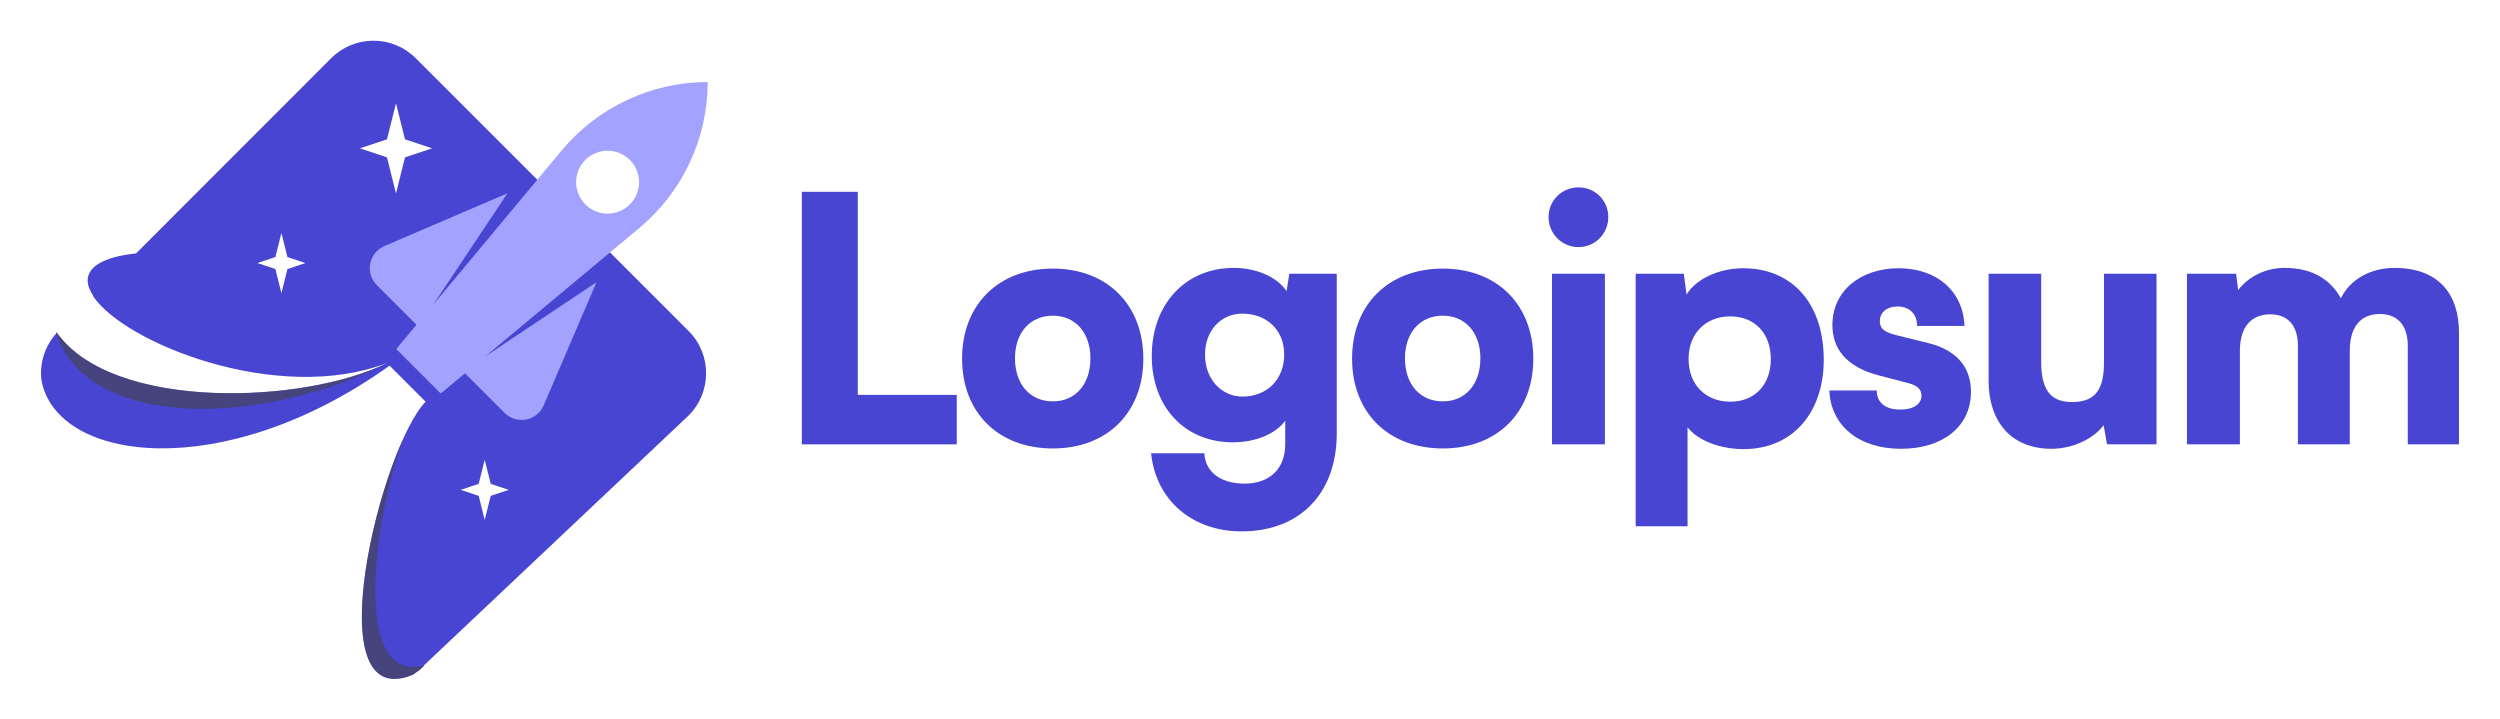
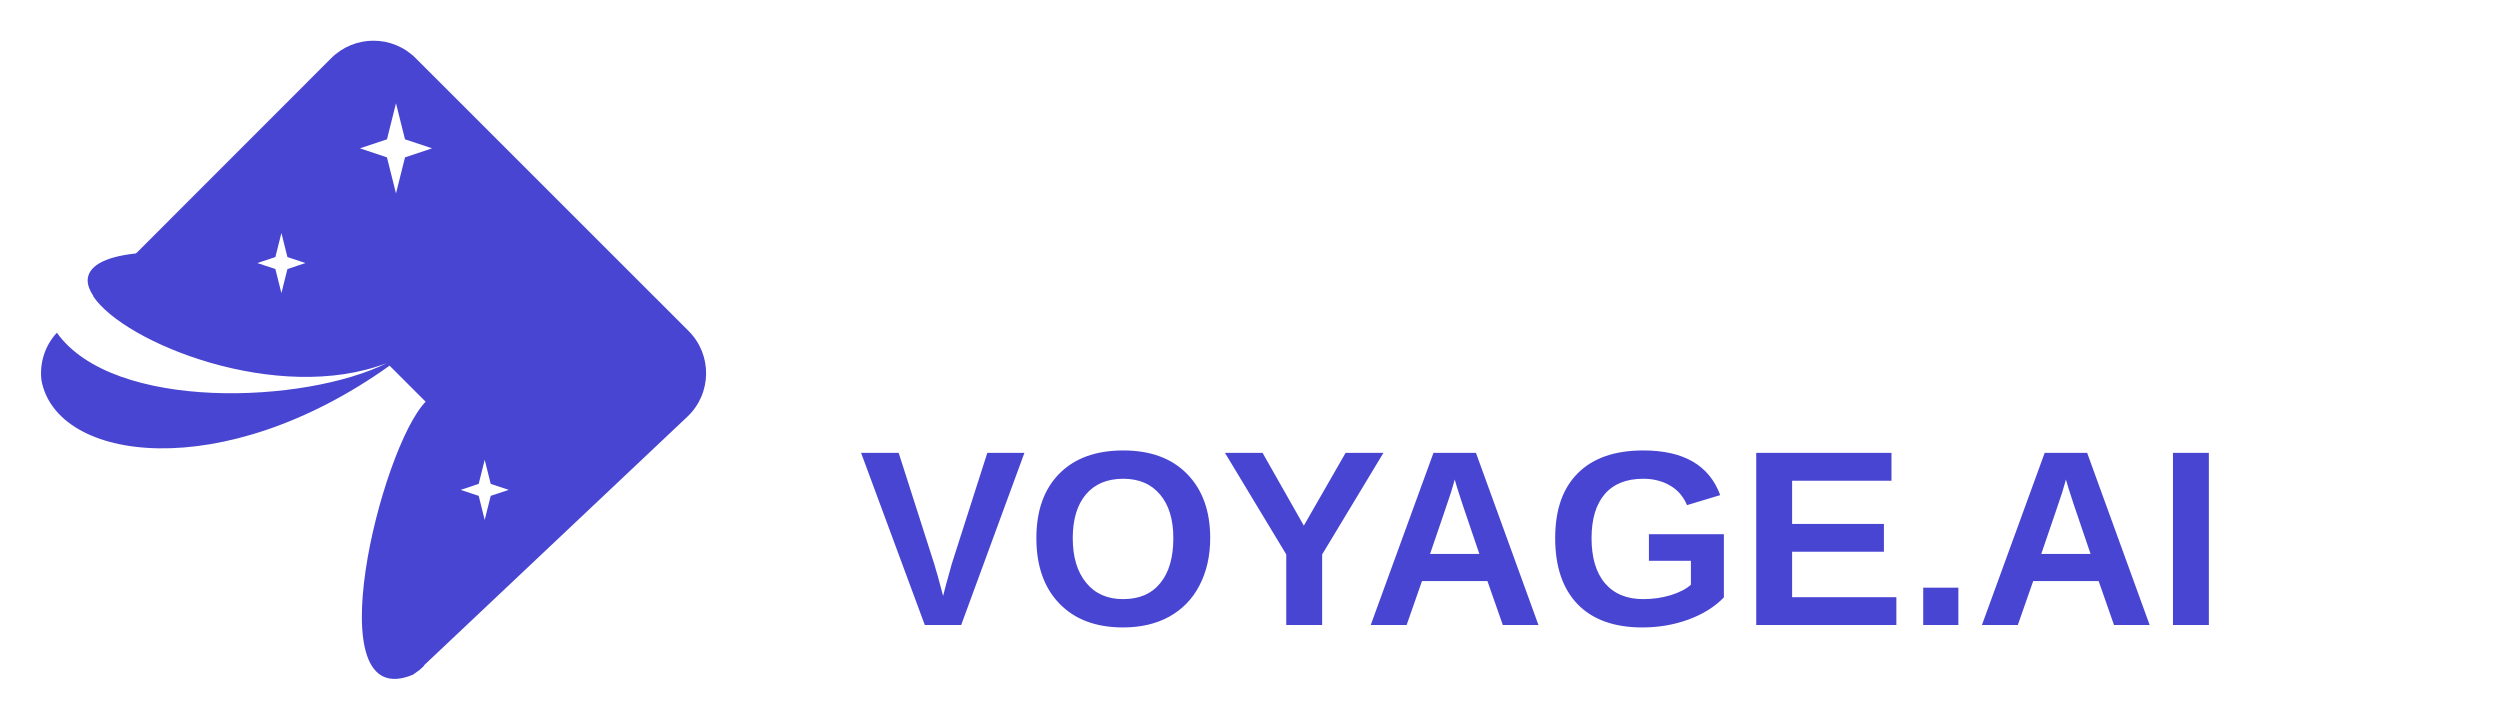
<svg xmlns="http://www.w3.org/2000/svg" id="logo-33" width="160" height="46" viewBox="0 0 160 46" fill="none">
  <path fill-rule="evenodd" clip-rule="evenodd" d="M26.605 3.724C25.111 2.231 22.689 2.232 21.196 3.725L8.735 16.192L8.724 16.189L8.685 16.193C8.701 16.201 8.717 16.208 8.733 16.216C6.547 16.445 5.619 17.102 5.609 17.946C5.613 18.259 5.741 18.598 5.978 18.95L5.966 18.962C7.954 21.959 17.799 25.913 24.764 23.234C19.544 25.844 7.25 26.361 3.64 21.294C2.855 22.142 2.527 23.257 2.651 24.328C3.605 29.585 14.269 31.02 24.933 23.402L27.241 25.71C24.369 28.66 20.128 45.797 26.43 43.18C26.58 43.079 26.707 42.988 26.879 42.857L27.16 42.592C27.144 42.596 27.128 42.6 27.112 42.604L43.992 26.668C45.559 25.188 45.595 22.706 44.07 21.183L26.605 3.724ZM24.766 8.917L25.343 6.61L25.92 8.917L27.651 9.494L25.92 10.071L25.343 12.379L24.766 10.071L23.036 9.494L24.766 8.917ZM17.625 16.451L18.01 14.912L18.395 16.451L19.549 16.835L18.395 17.22L18.01 18.759L17.625 17.22L16.472 16.835L17.625 16.451ZM31.021 29.428L30.637 30.966L29.483 31.351L30.637 31.735L31.021 33.274L31.406 31.735L32.56 31.351L31.406 30.966L31.021 29.428Z" class="ccustom" fill="#4845D2" />
-   <path d="M54.898 12.275H51.316V28.439H61.232V25.272H54.898V12.275Z" class="ccustom" fill="#4845D2" />
-   <path d="M61.574 22.956C61.574 26.407 63.89 28.701 67.384 28.701C70.857 28.701 73.173 26.407 73.173 22.956C73.173 19.505 70.857 17.19 67.384 17.19C63.89 17.19 61.574 19.505 61.574 22.956ZM64.96 22.934C64.96 21.296 65.921 20.204 67.384 20.204C68.826 20.204 69.787 21.296 69.787 22.934C69.787 24.595 68.826 25.687 67.384 25.687C65.921 25.687 64.96 24.595 64.96 22.934Z" class="ccustom" fill="#4845D2" />
-   <path d="M73.714 22.782C73.714 26.08 75.854 28.308 78.89 28.308C80.354 28.308 81.621 27.783 82.254 26.932V28.439C82.254 29.946 81.315 30.951 79.655 30.951C78.169 30.951 77.143 30.252 77.077 29.007H73.67C73.976 31.999 76.291 34.008 79.458 34.008C83.193 34.008 85.552 31.584 85.552 27.74V17.518H82.516L82.341 18.631C81.73 17.736 80.441 17.146 78.956 17.146C75.898 17.146 73.714 19.44 73.714 22.782ZM77.121 22.694C77.121 21.122 78.17 20.073 79.502 20.073C81.053 20.073 82.189 21.1 82.189 22.694C82.189 24.289 81.075 25.381 79.524 25.381C78.191 25.381 77.121 24.289 77.121 22.694Z" class="ccustom" fill="#4845D2" />
-   <path d="M86.533 22.956C86.533 26.407 88.848 28.701 92.343 28.701C95.816 28.701 98.131 26.407 98.131 22.956C98.131 19.505 95.816 17.19 92.343 17.19C88.848 17.19 86.533 19.505 86.533 22.956ZM89.918 22.934C89.918 21.296 90.879 20.204 92.343 20.204C93.784 20.204 94.745 21.296 94.745 22.934C94.745 24.595 93.784 25.687 92.343 25.687C90.879 25.687 89.918 24.595 89.918 22.934Z" class="ccustom" fill="#4845D2" />
-   <path d="M101.031 15.814C102.079 15.814 102.931 14.962 102.931 13.892C102.931 12.822 102.079 11.992 101.031 11.992C99.961 11.992 99.109 12.822 99.109 13.892C99.109 14.962 99.961 15.814 101.031 15.814ZM99.327 28.439H102.713V17.518H99.327V28.439Z" class="ccustom" fill="#4845D2" />
-   <path d="M104.683 33.681H108.003V27.347C108.637 28.177 110.078 28.744 111.586 28.744C114.84 28.744 116.806 26.255 116.718 22.803C116.631 19.287 114.6 17.168 111.564 17.168C110.013 17.168 108.55 17.845 107.938 18.85L107.763 17.518H104.683V33.681ZM108.069 22.978C108.069 21.34 109.161 20.248 110.734 20.248C112.328 20.248 113.333 21.362 113.333 22.978C113.333 24.595 112.328 25.708 110.734 25.708C109.161 25.708 108.069 24.616 108.069 22.978Z" class="ccustom" fill="#4845D2" />
-   <path d="M117.077 24.988C117.164 27.194 118.912 28.723 121.664 28.723C124.307 28.723 126.142 27.325 126.142 25.075C126.142 23.459 125.18 22.388 123.389 21.952L121.445 21.471C120.746 21.296 120.31 21.122 120.31 20.554C120.31 19.986 120.768 19.614 121.445 19.614C122.21 19.614 122.712 20.117 122.69 20.86H125.727C125.639 18.588 123.914 17.168 121.511 17.168C119.086 17.168 117.274 18.61 117.274 20.794C117.274 22.257 118.082 23.459 120.244 24.027L122.166 24.529C122.734 24.682 122.974 24.944 122.974 25.315C122.974 25.861 122.472 26.211 121.62 26.211C120.637 26.211 120.113 25.752 120.113 24.988H117.077Z" class="ccustom" fill="#4845D2" />
-   <path d="M131.29 28.723C132.623 28.723 133.955 28.111 134.632 27.215L134.851 28.439H138.018V17.518H134.654V23.197C134.654 24.835 134.173 25.73 132.623 25.73C131.421 25.73 130.635 25.184 130.635 23.153V17.518H127.271V24.376C127.271 26.975 128.713 28.723 131.29 28.723Z" class="ccustom" fill="#4845D2" />
-   <path d="M143.352 28.439V22.476C143.352 20.641 144.335 20.117 145.296 20.117C146.366 20.117 147.065 20.772 147.065 22.126V28.439H150.385V22.476C150.385 20.619 151.346 20.095 152.307 20.095C153.377 20.095 154.098 20.75 154.098 22.126V28.439H157.375V21.296C157.375 18.806 156.064 17.146 153.246 17.146C151.674 17.146 150.385 17.911 149.817 19.09C149.162 17.911 148.026 17.146 146.213 17.146C145.012 17.146 143.898 17.692 143.243 18.566L143.112 17.518H139.966V28.439H143.352Z" class="ccustom" fill="#4845D2" />
-   <path fill-rule="evenodd" clip-rule="evenodd" d="M45.292 5.251C41.683 5.251 38.261 6.854 35.95 9.626L27.732 19.489L32.477 12.37L24.599 15.747C23.599 16.175 23.348 17.479 24.118 18.249L26.653 20.784L25.358 22.337L28.206 25.185L29.759 23.89L32.294 26.425C33.064 27.195 34.368 26.944 34.796 25.944L38.173 18.066L31.054 22.812L40.917 14.592C43.689 12.282 45.292 8.86 45.292 5.251ZM37.461 13.082C38.247 13.869 39.522 13.869 40.309 13.082C41.095 12.296 41.095 11.021 40.309 10.235C39.522 9.448 38.247 9.448 37.461 10.235C36.675 11.021 36.675 12.296 37.461 13.082Z" class="ccompli2" fill="#A3A2FF" />
-   <path opacity="0.6" d="M3.548 21.161C5.433 27.621 16.897 27.284 24.761 23.235C19.495 25.866 7.037 26.369 3.548 21.161Z" fill="#424242" />
-   <path opacity="0.6" d="M26.43 43.18C21.119 45.385 23.296 33.565 25.83 28.024C23.983 32.949 22.405 43.804 27.16 42.592L26.879 42.857C26.707 42.988 26.58 43.079 26.43 43.18Z" fill="#424242" />
+   <text x="55" y="40" font-family="Arial, sans-serif" font-size="16" fill="#4845D2" font-weight="bold">VOYAGE.AI</text>
</svg>
